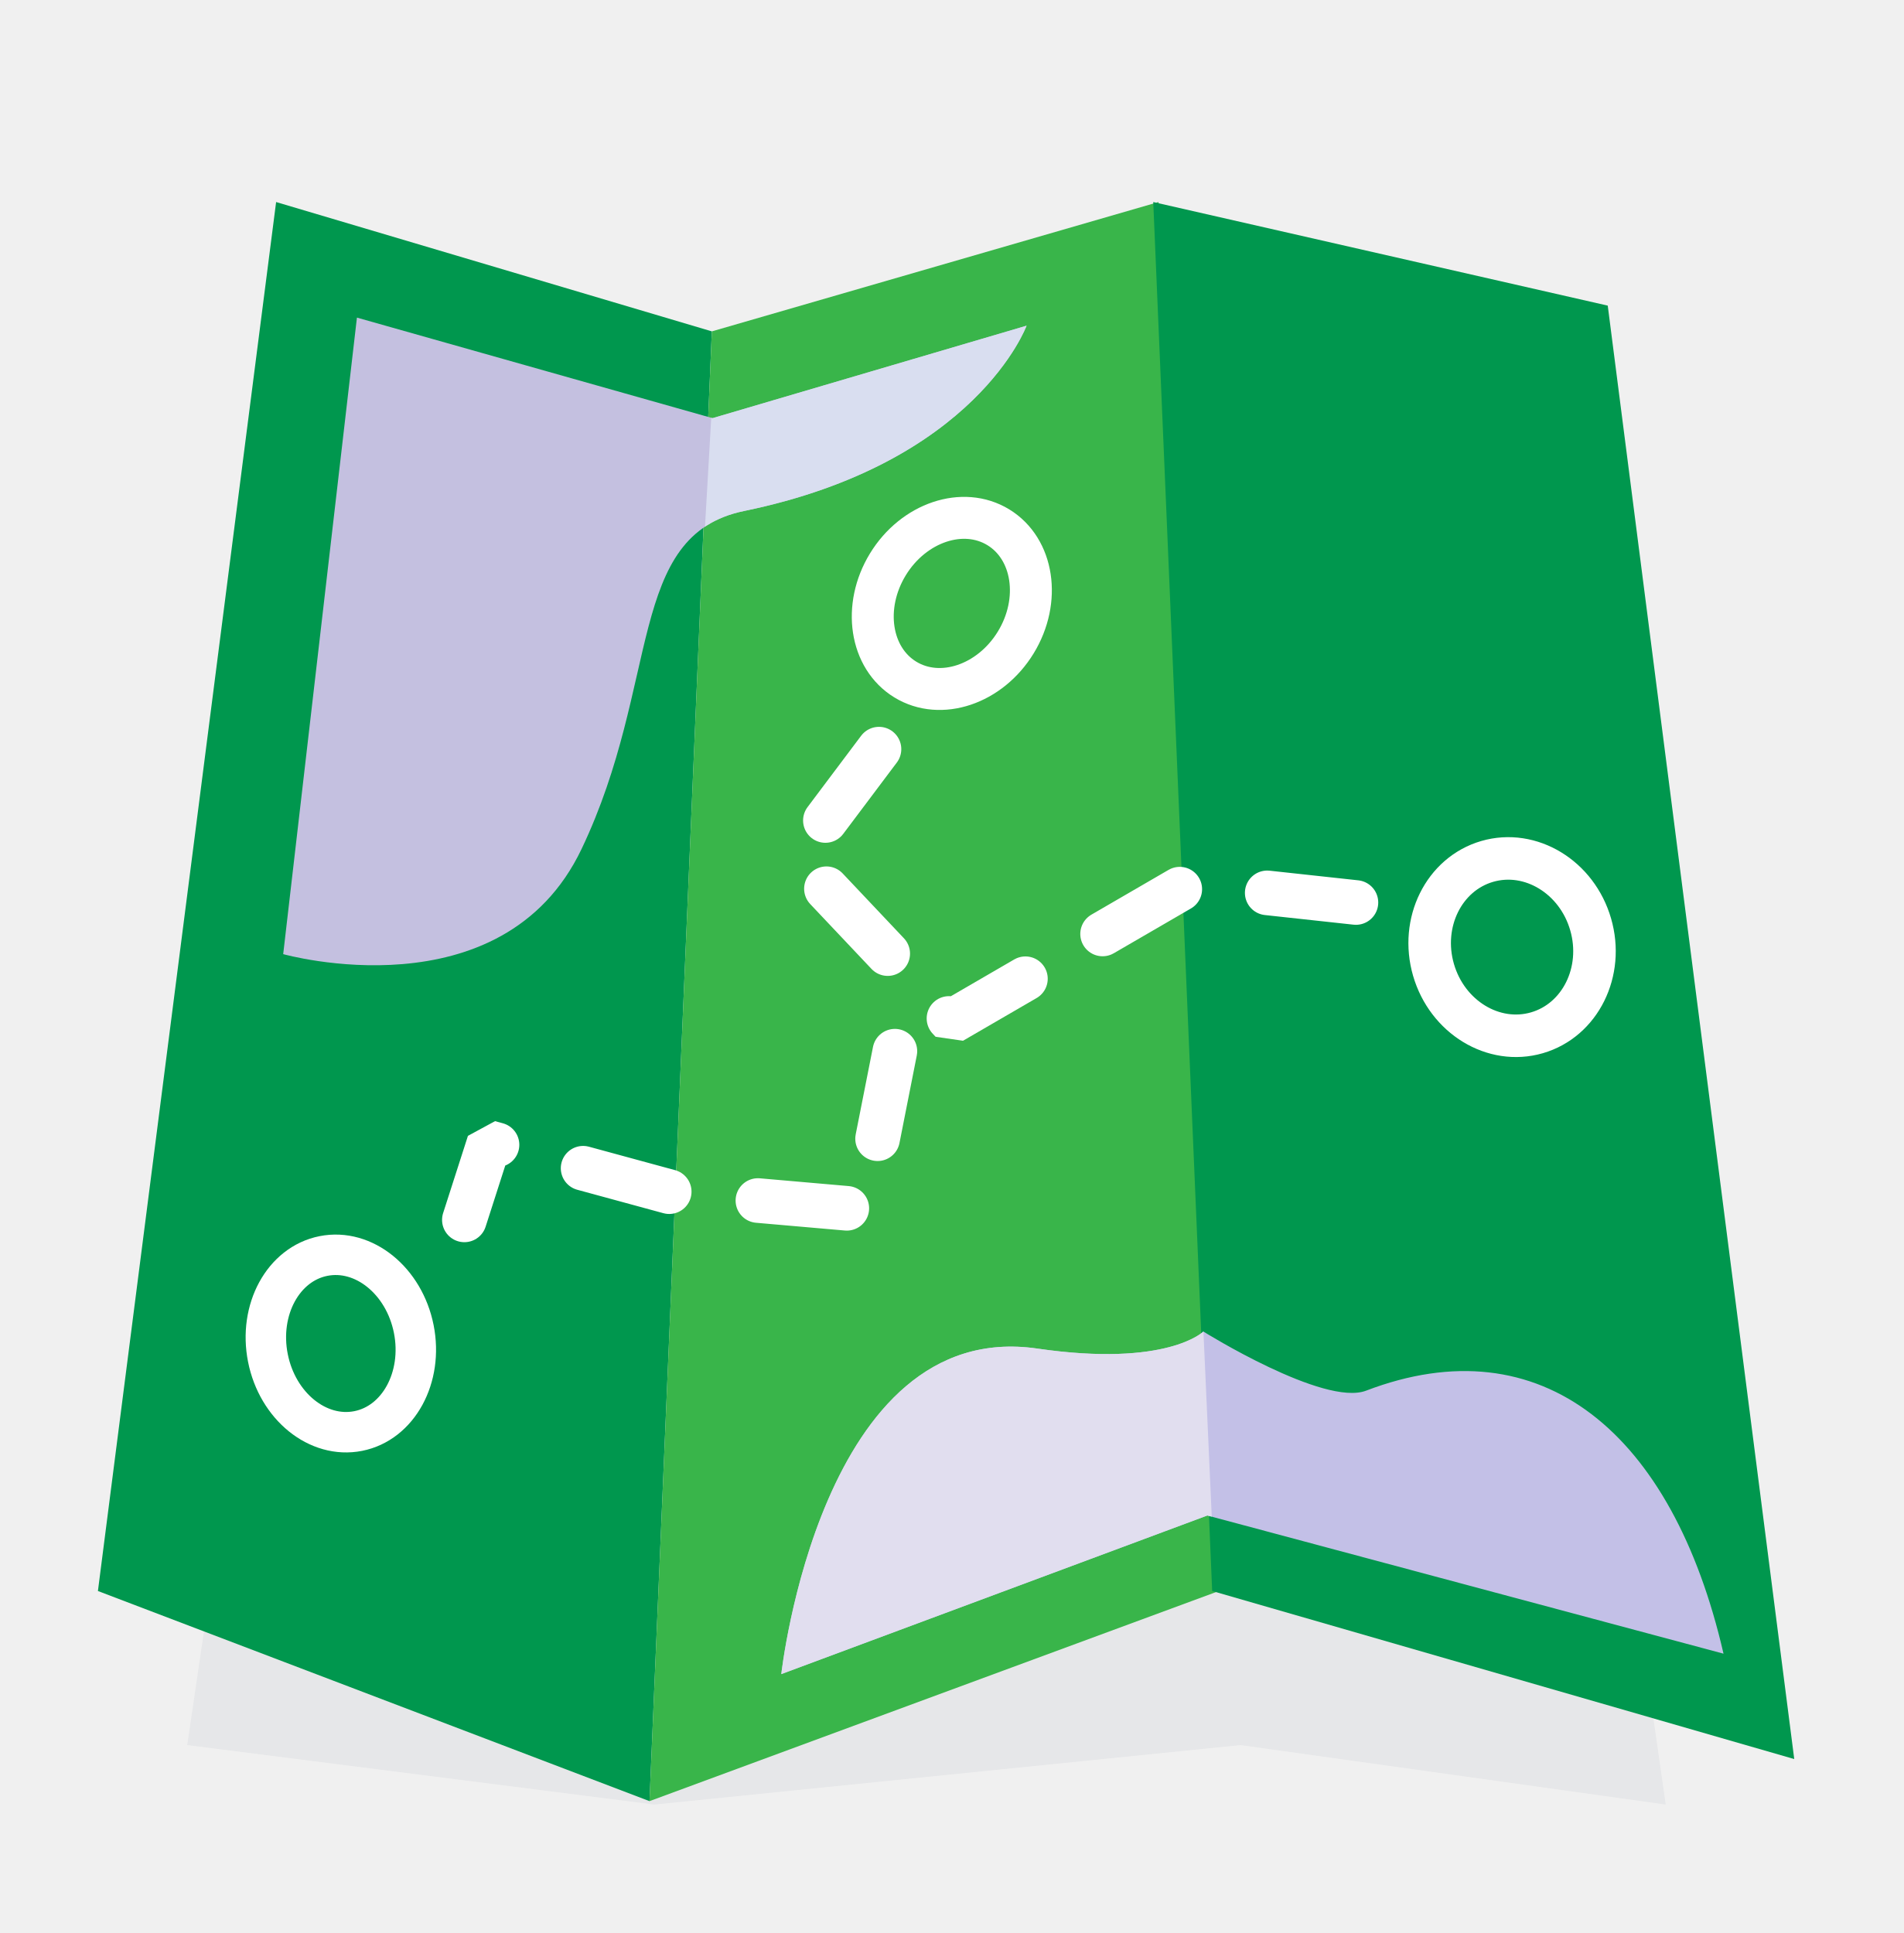
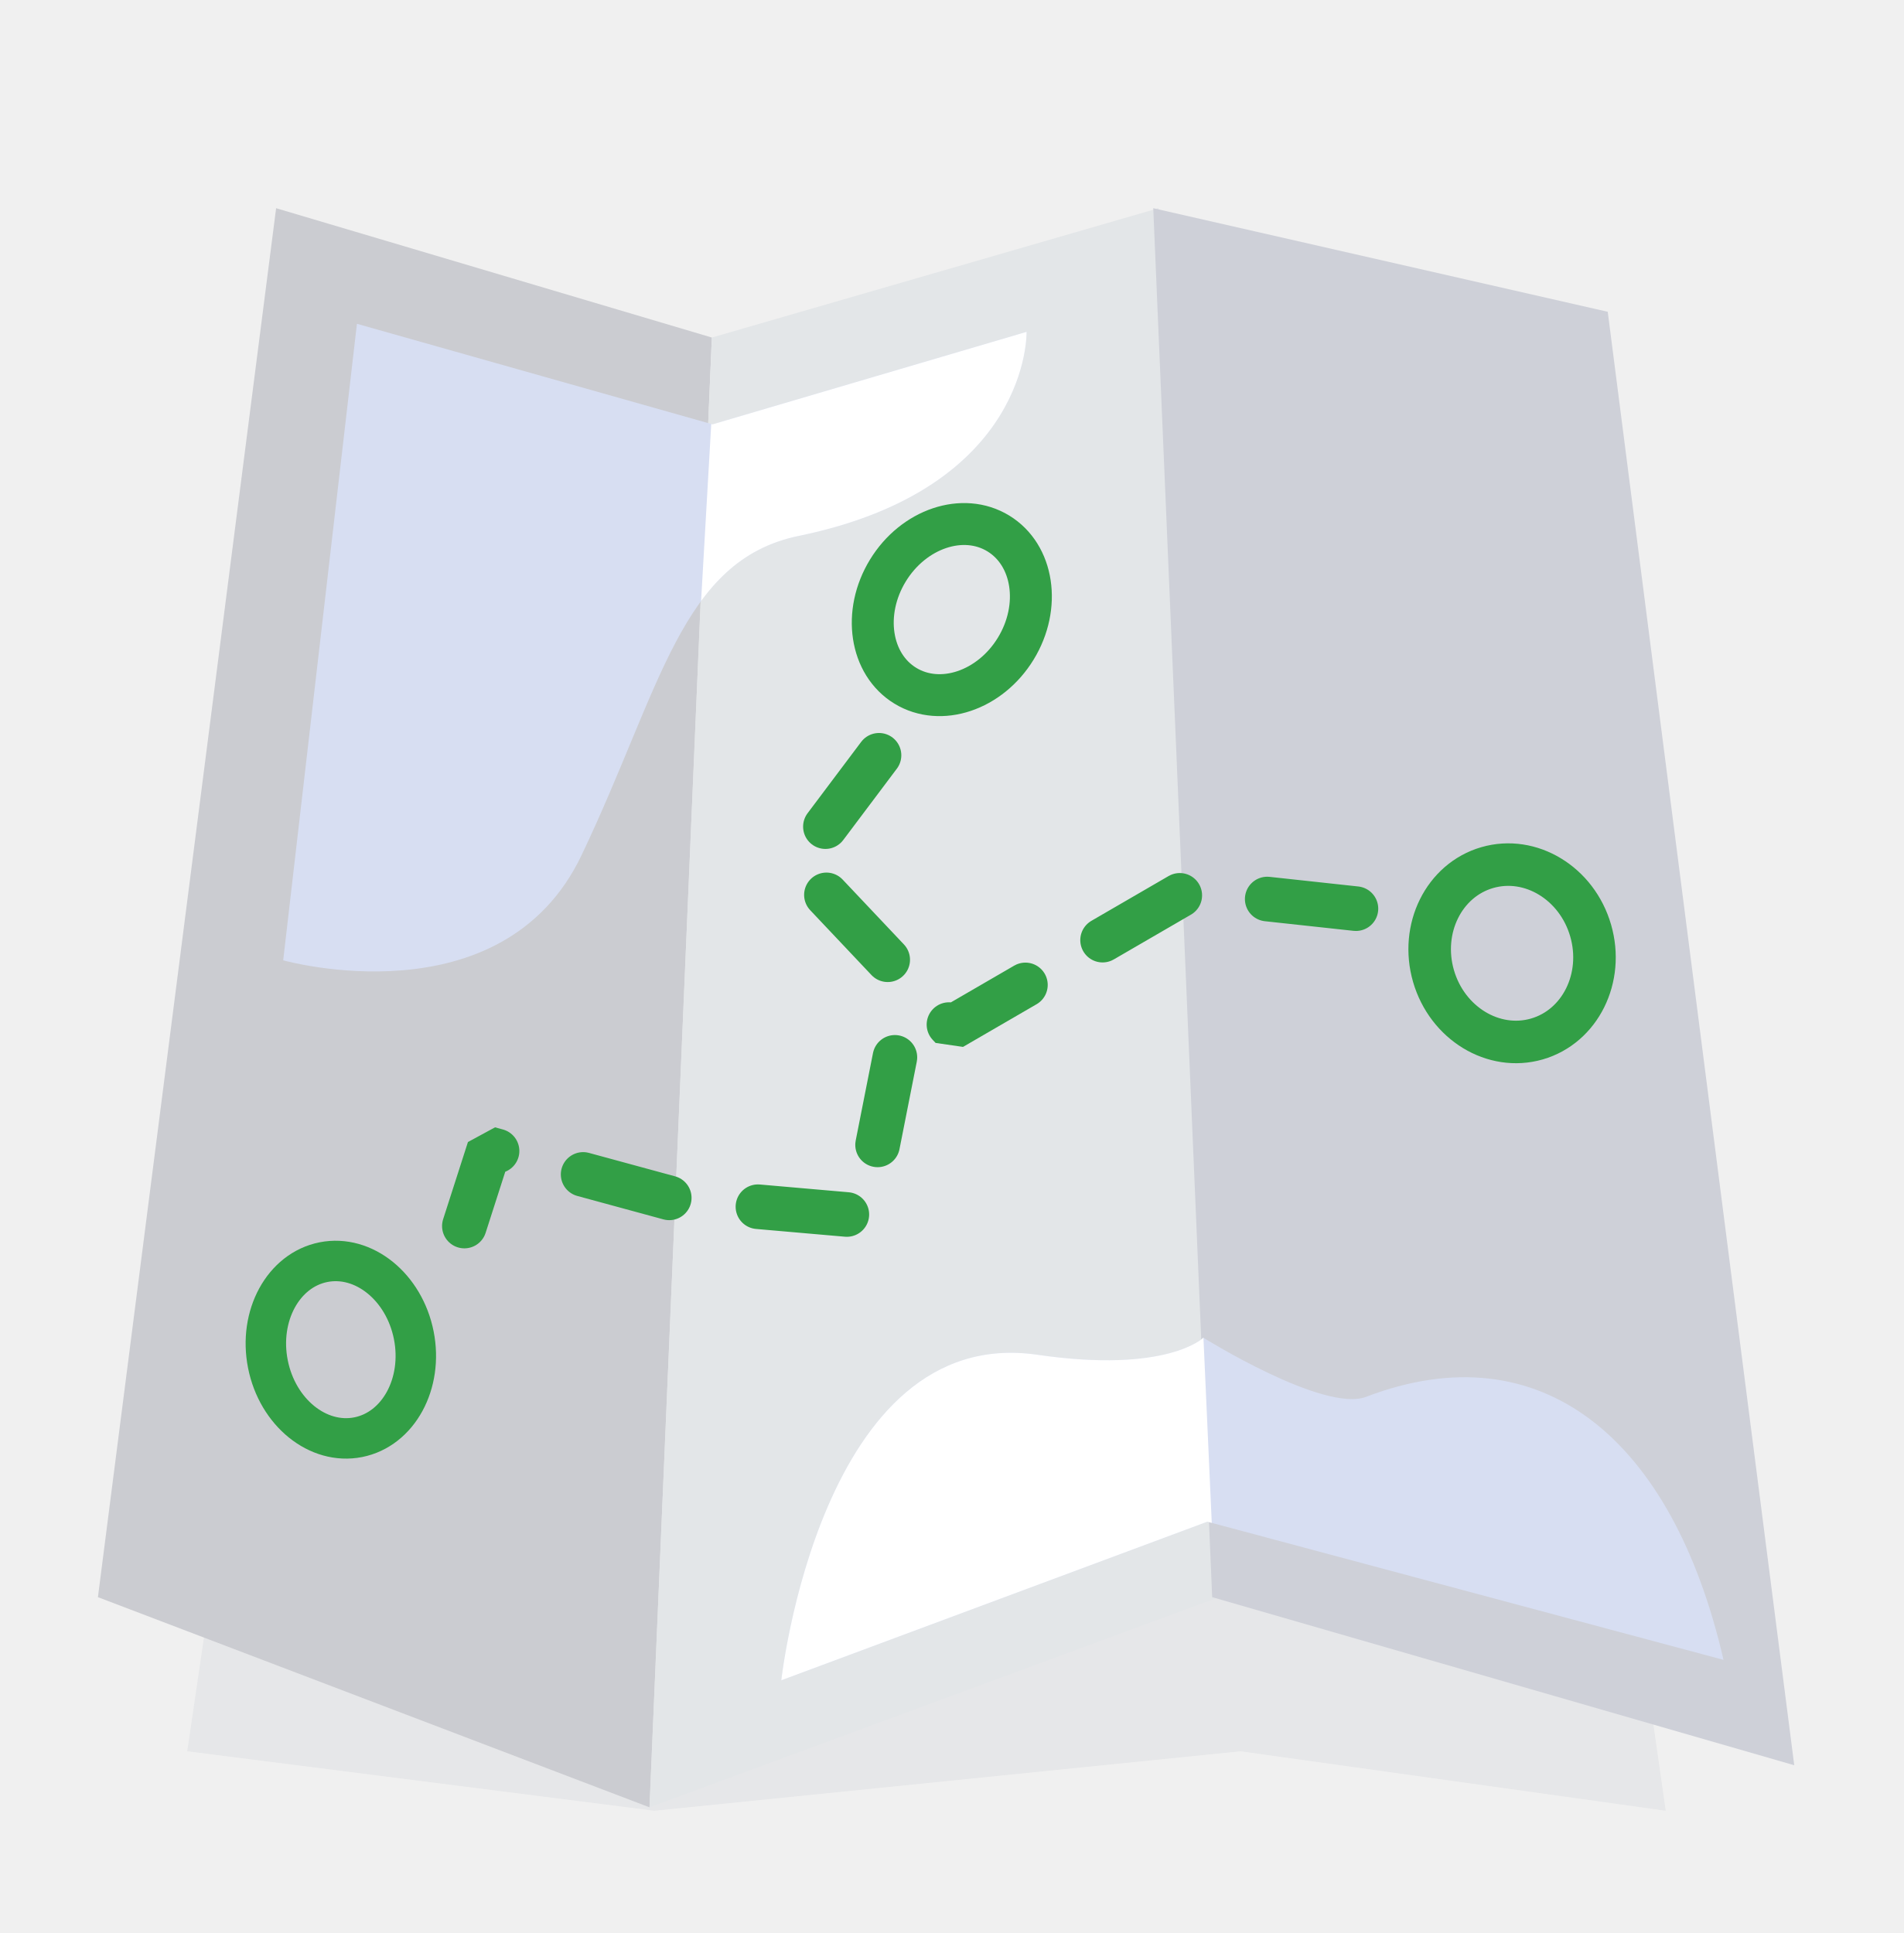
<svg xmlns="http://www.w3.org/2000/svg" width="100%" height="100%" viewBox="0 0 64 65" version="1.1" xml:space="preserve" style="fill-rule:evenodd;clip-rule:evenodd;stroke-linecap:round;stroke-miterlimit:1;">
-   <rect id="Surveillance-PE" x="0" y="0.68" width="64" height="64" style="fill:none;" />
-   <path d="M6.295,58.68L12,19.993L50,18.68L56,60.68L41.704,58.68L22,60.68L6.295,58.68Z" style="fill:#c7ccd1;fill-opacity:0.239;" />
-   <path d="M9.283,6.794L3.292,53.5L21.836,60.566L23.932,11.143L9.283,6.794Z" style="fill:#00974e;fill-rule:nonzero;" />
-   <path d="M38.95,6.794L23.932,11.143L21.836,60.566L40.98,53.5L38.95,6.794Z" style="fill:#39b54a;fill-rule:nonzero;" />
-   <path d="M38.772,6.794L40.753,53.5L60.322,59.151L57.079,33.866L54.052,10.277L38.772,6.794Z" style="fill:#00974e;fill-rule:nonzero;" />
-   <path d="M45.586,30.348L39.947,29.735L32,34.348L26.805,28.848L29.85,24.793" style="fill:none;stroke:#fff;stroke-width:1.5px;stroke-dasharray:3,3,0,0;" />
-   <path d="M30.086,35.348L29.032,40.68L22.703,40.127L16.446,38.424L15.018,42.87" style="fill:none;stroke:#fff;stroke-width:1.5px;stroke-dasharray:3,3,0,0;" />
-   <path d="M12,10.68L9.521,32.084C9.521,32.084 16.88,34.157 19.552,28.549C22.225,22.941 21.06,17.997 25.019,17.182C32.824,15.576 34.513,10.952 34.513,10.952L23.956,14.061L12,10.68Z" style="fill:#c4c0e0;" />
+   <rect id="Surveillance-PE" x="0" y="0.888" width="64" height="64" style="fill:none;" />
+   <path d="M6.295,58.888L12,20.201L50,18.888L56,60.888L41.704,58.888L22,60.888L6.295,58.888Z" style="fill:#c7ccd1;fill-opacity:0.239;" />
+   <path d="M9.283,7.001L3.292,53.707L21.836,60.774L23.932,11.35L9.283,7.001Z" style="fill:#cbccd1;fill-rule:nonzero;" />
+   <path d="M38.95,7.001L23.932,11.35L21.836,60.774L40.98,53.707L38.95,7.001Z" style="fill:#e3e6e8;fill-rule:nonzero;" />
+   <path d="M38.772,7.001L40.753,53.707L60.322,59.359L57.079,34.074L54.052,10.484L38.772,7.001Z" style="fill:#ced0d8;fill-rule:nonzero;" />
+   <path d="M45.586,30.555L39.947,29.943L32,34.555L26.805,29.055L29.85,25.001" style="fill:none;stroke:#329f46;stroke-width:1.5px;stroke-dasharray:3,3,0,0;" />
+   <path d="M30.086,35.555L29.032,40.888L22.703,40.335L16.446,38.632L15.018,43.077" style="fill:none;stroke:#329f46;stroke-width:1.5px;stroke-dasharray:3,3,0,0;" />
+   <path d="M12,10.888L9.521,32.292C9.521,32.292 16.88,34.365 19.552,28.757C22.225,23.149 22.894,18.836 26.853,18.021C34.657,16.415 34.513,11.159 34.513,11.159L23.956,14.269L12,10.888Z" style="fill:#d7def2;" />
  <clipPath id="_clip1">
-     <path d="M12,10.68L9.521,32.084C9.521,32.084 16.88,34.157 19.552,28.549C22.225,22.941 21.06,17.997 25.019,17.182C32.824,15.576 34.513,10.952 34.513,10.952L23.956,14.061L12,10.68Z" />
+     <path d="M12,10.888L9.521,32.292C9.521,32.292 16.88,34.365 19.552,28.757C22.225,23.149 22.894,18.836 26.853,18.021C34.657,16.415 34.513,11.159 34.513,11.159L23.956,14.269L12,10.888Z" />
  </clipPath>
  <g clip-path="url(#_clip1)">
-     <path d="M24.331,6.731L22.965,30.568L37.483,21.408L37.064,4.092L24.331,6.731Z" style="fill:#d9def0;" />
+     <path d="M24.331,6.938L22.965,30.775L37.483,21.616L37.064,4.3L24.331,6.938Z" style="fill:#fff;" />
  </g>
-   <path d="M57.944,55.607L40.591,50.961L26.267,56.294C26.267,56.294 27.597,44.287 34.877,45.348C39.24,45.984 40.457,44.775 40.457,44.775C40.457,44.775 44.51,47.305 45.928,46.763C51.826,44.509 56.233,48.177 57.944,55.607Z" style="fill:#c3c0e7;" />
+   <path d="M57.944,55.815L40.591,51.169L26.267,56.502C26.267,56.502 27.597,44.495 34.877,45.556C39.24,46.192 40.457,44.983 40.457,44.983C40.457,44.983 44.51,47.512 45.928,46.97C51.826,44.717 56.233,48.384 57.944,55.815Z" style="fill:#d7def2;" />
  <clipPath id="_clip2">
-     <path d="M57.944,55.607L40.591,50.961L26.267,56.294C26.267,56.294 27.597,44.287 34.877,45.348C39.24,45.984 40.457,44.775 40.457,44.775C40.457,44.775 44.51,47.305 45.928,46.763C51.826,44.509 56.233,48.177 57.944,55.607Z" />
+     <path d="M57.944,55.815L40.591,51.169L26.267,56.502C26.267,56.502 27.597,44.495 34.877,45.556C39.24,46.192 40.457,44.983 40.457,44.983C40.457,44.983 44.51,47.512 45.928,46.97C51.826,44.717 56.233,48.384 57.944,55.815Z" />
  </clipPath>
  <g clip-path="url(#_clip2)">
-     <path d="M40.154,37.971L40.927,55.19L23.487,63.486L23.577,44.448L40.154,37.971Z" style="fill:#e1deef;" />
+     <path d="M40.154,38.178L40.927,55.397L23.487,63.694L23.577,44.655L40.154,38.178Z" style="fill:#fff;" />
  </g>
-   <path d="M50.001,28.966C51.459,28.544 53.017,29.492 53.477,31.083C53.938,32.673 53.128,34.307 51.671,34.729C50.213,35.152 48.655,34.203 48.194,32.613C47.734,31.023 48.543,29.389 50.001,28.966Z" style="fill:none;stroke:#fff;stroke-width:1.43px;" />
-   <path d="M10.875,42.235C12.229,41.966 13.589,43.067 13.911,44.691C14.233,46.315 13.396,47.852 12.043,48.12C10.689,48.388 9.329,47.288 9.007,45.664C8.685,44.04 9.522,42.503 10.875,42.235Z" style="fill:none;stroke:#fff;stroke-width:1.36px;" />
-   <path d="M29.85,18.978C30.713,17.565 32.377,17.006 33.563,17.73C34.75,18.455 35.013,20.19 34.15,21.603C33.287,23.016 31.623,23.576 30.437,22.851C29.25,22.127 28.987,20.392 29.85,18.978Z" style="fill:none;stroke:#fff;stroke-width:1.41px;" />
+   <path d="M50.001,29.174C51.459,28.752 53.017,29.7 53.477,31.29C53.938,32.881 53.128,34.515 51.671,34.937C50.213,35.359 48.655,34.411 48.194,32.821C47.734,31.23 48.543,29.596 50.001,29.174Z" style="fill:none;stroke:#329f46;stroke-width:1.43px;" />
+   <path d="M10.875,42.442C12.229,42.174 13.589,43.275 13.911,44.899C14.233,46.523 13.396,48.059 12.043,48.328C10.689,48.596 9.329,47.495 9.007,45.871C8.685,44.247 9.522,42.711 10.875,42.442Z" style="fill:none;stroke:#329f46;stroke-width:1.36px;" />
+   <path d="M29.85,19.186C30.713,17.773 32.377,17.214 33.563,17.938C34.75,18.662 35.013,20.398 34.15,21.811C33.287,23.224 31.623,23.783 30.437,23.059C29.25,22.335 28.987,20.599 29.85,19.186Z" style="fill:none;stroke:#329f46;stroke-width:1.41px;" />
</svg>
